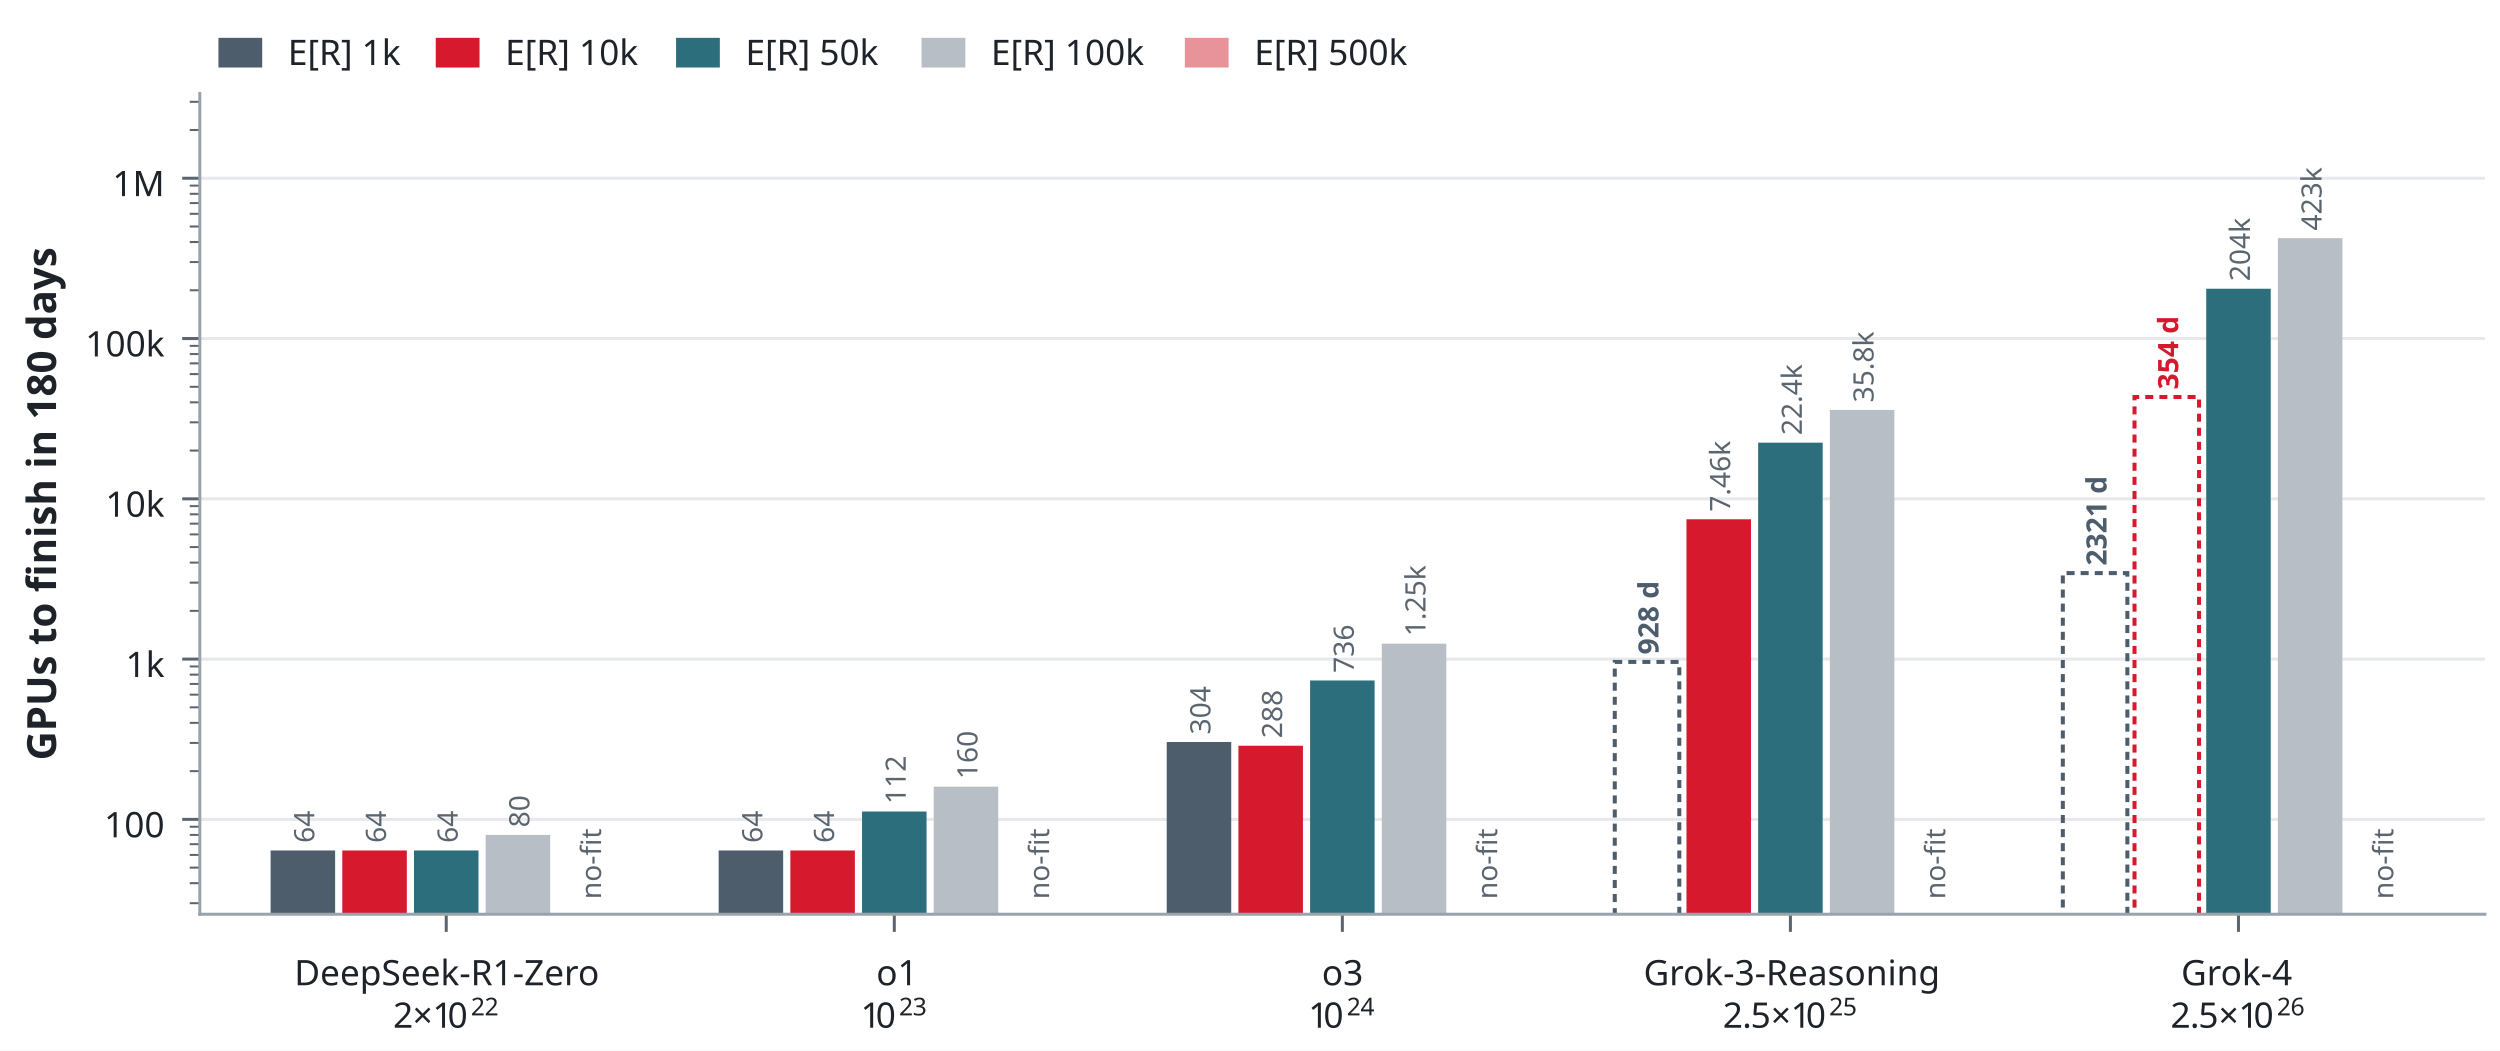
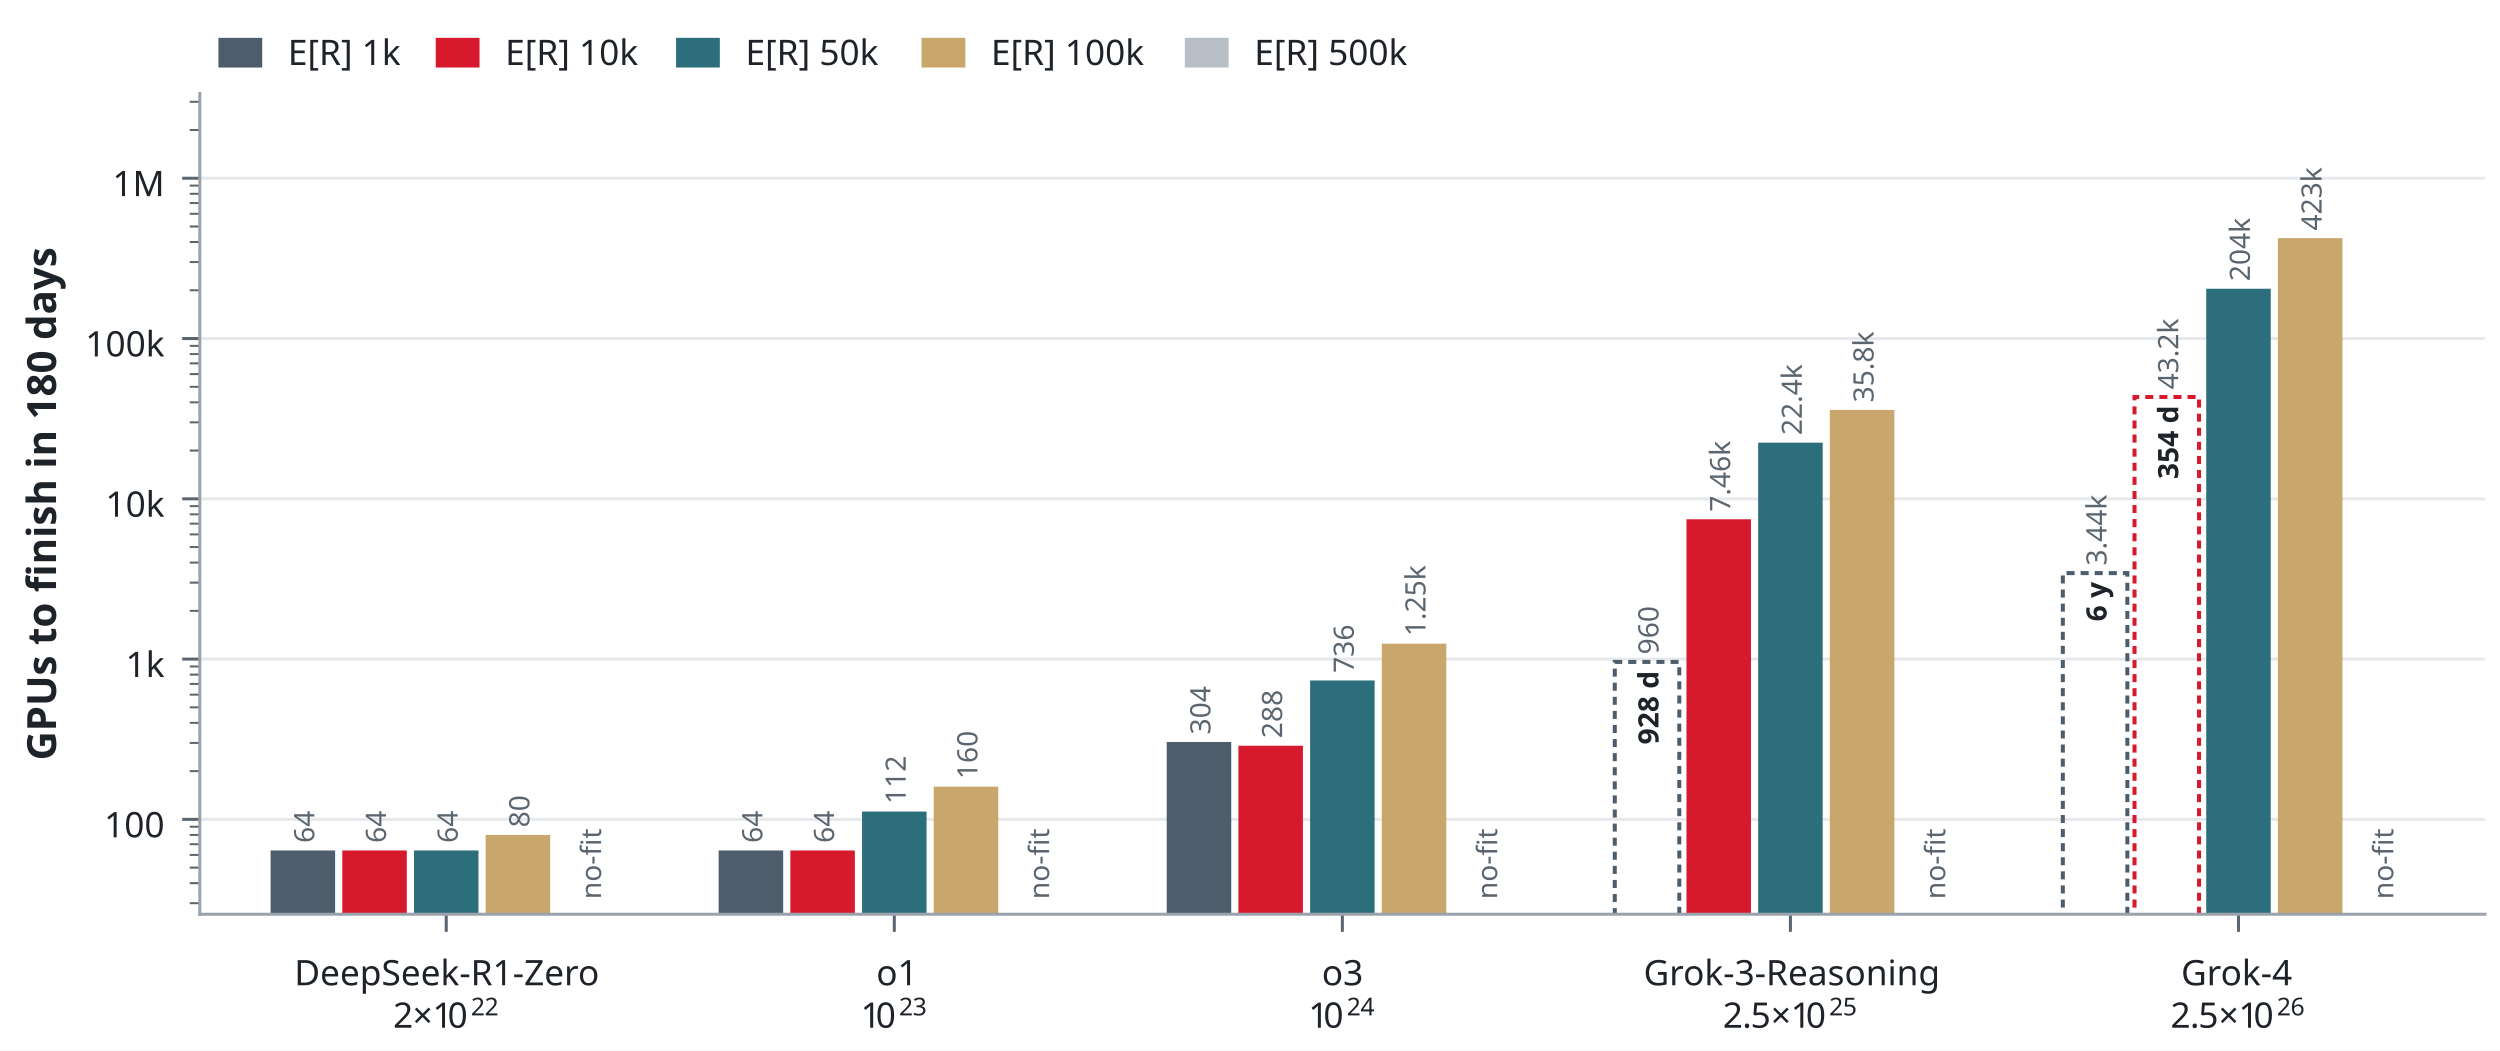
<svg xmlns="http://www.w3.org/2000/svg" xmlns:xlink="http://www.w3.org/1999/xlink" width="496.8pt" height="208.8pt" viewBox="0 0 496.8 208.8" version="1.1">
  <defs>
    <style type="text/css">*{stroke-linejoin: round; stroke-linecap: butt}</style>
  </defs>
  <g id="figure_1">
    <g id="patch_1">
      <path d="M 0 208.8  L 496.8 208.8  L 496.8 0  L 0 0  z " style="fill: #ffffff" />
    </g>
    <g id="axes_1">
      <g id="patch_2">
        <path d="M 39.706 181.678  L 493.8 181.678  L 493.8 18.561  L 39.706 18.561  z " style="fill: #ffffff" />
      </g>
      <g id="matplotlib.axis_1">
        <g id="xtick_1">
          <g id="line2d_1">
            <defs>
-               <path id="m745e620075" d="M 0 0  L 0 3.5  " style="stroke: #5a6570; stroke-width: 0.6" />
+               <path id="mf38c22b989" d="M 0 0  L 0 3.5  " style="stroke: #5a6570; stroke-width: 0.6" />
            </defs>
            <g>
-               <use xlink:href="#m745e620075" x="88.677" y="181.678" style="fill: #5a6570; stroke: #5a6570; stroke-width: 0.6" />
+               <use xlink:href="#mf38c22b989" x="88.677" y="181.678" style="fill: #5a6570; stroke: #5a6570; stroke-width: 0.6" />
            </g>
          </g>
          <g id="text_1">
            <text style="font-size: 7px; font-family: 'Commissioner'; fill: #1e2329" transform="translate(58.49155 195.7968)">DeepSeek-R1-Zero</text>
            <g style="fill: #1e2329" transform="translate(78.10686 204.3578)">
              <text>
                <tspan x="0" y="-0.127" style="font-size: 7px; font-family: 'Commissioner'; fill: #1e2329">2</tspan>
                <tspan x="3.881" y="-0.127" style="font-size: 7px; font-family: 'Commissioner'; fill: #1e2329">×</tspan>
                <tspan x="7.843" y="-0.127" style="font-size: 7px; font-family: 'Commissioner'; fill: #1e2329">1</tspan>
                <tspan x="10.836" y="-0.127" style="font-size: 7px; font-family: 'Commissioner'; fill: #1e2329">0</tspan>
                <tspan x="15.465" y="-2.577" style="font-size: 4.9px; font-family: 'Commissioner'; fill: #1e2329">2</tspan>
                <tspan x="18.182" y="-2.577" style="font-size: 4.9px; font-family: 'Commissioner'; fill: #1e2329">2</tspan>
              </text>
            </g>
          </g>
        </g>
        <g id="xtick_2">
          <g id="line2d_2">
            <g>
-               <use xlink:href="#m745e620075" x="177.715" y="181.678" style="fill: #5a6570; stroke: #5a6570; stroke-width: 0.6" />
+               <use xlink:href="#mf38c22b989" x="177.715" y="181.678" style="fill: #5a6570; stroke: #5a6570; stroke-width: 0.6" />
            </g>
          </g>
          <g id="text_2">
            <text style="font-size: 7px; font-family: 'Commissioner'; fill: #1e2329" transform="translate(174.1274 195.7968)">o1</text>
            <g style="fill: #1e2329" transform="translate(171.0299 204.3578)">
              <text>
                <tspan x="0" y="-0.127" style="font-size: 7px; font-family: 'Commissioner'; fill: #1e2329">1</tspan>
                <tspan x="2.992" y="-0.127" style="font-size: 7px; font-family: 'Commissioner'; fill: #1e2329">0</tspan>
                <tspan x="7.621" y="-2.577" style="font-size: 4.9px; font-family: 'Commissioner'; fill: #1e2329">2</tspan>
                <tspan x="10.338" y="-2.577" style="font-size: 4.9px; font-family: 'Commissioner'; fill: #1e2329">3</tspan>
              </text>
            </g>
          </g>
        </g>
        <g id="xtick_3">
          <g id="line2d_3">
            <g>
-               <use xlink:href="#m745e620075" x="266.753" y="181.678" style="fill: #5a6570; stroke: #5a6570; stroke-width: 0.6" />
+               <use xlink:href="#mf38c22b989" x="266.753" y="181.678" style="fill: #5a6570; stroke: #5a6570; stroke-width: 0.6" />
            </g>
          </g>
          <g id="text_3">
            <text style="font-size: 7px; font-family: 'Commissioner'; fill: #1e2329" transform="translate(262.665 195.7968)">o3</text>
            <g style="fill: #1e2329" transform="translate(259.9979 204.3578)">
              <text>
                <tspan x="0" y="-0.127" style="font-size: 7px; font-family: 'Commissioner'; fill: #1e2329">1</tspan>
                <tspan x="2.992" y="-0.127" style="font-size: 7px; font-family: 'Commissioner'; fill: #1e2329">0</tspan>
                <tspan x="7.621" y="-2.577" style="font-size: 4.9px; font-family: 'Commissioner'; fill: #1e2329">2</tspan>
                <tspan x="10.338" y="-2.577" style="font-size: 4.9px; font-family: 'Commissioner'; fill: #1e2329">4</tspan>
              </text>
            </g>
          </g>
        </g>
        <g id="xtick_4">
          <g id="line2d_4">
            <g>
-               <use xlink:href="#m745e620075" x="355.791" y="181.678" style="fill: #5a6570; stroke: #5a6570; stroke-width: 0.6" />
+               <use xlink:href="#mf38c22b989" x="355.791" y="181.678" style="fill: #5a6570; stroke: #5a6570; stroke-width: 0.6" />
            </g>
          </g>
          <g id="text_4">
            <text style="font-size: 7px; font-family: 'Commissioner'; fill: #1e2329" transform="translate(326.6167 195.7968)">Grok-3-Reasoning</text>
            <g style="fill: #1e2329" transform="translate(342.3509 204.3578)">
              <text>
                <tspan x="0" y="-0.127" style="font-size: 7px; font-family: 'Commissioner'; fill: #1e2329">2</tspan>
                <tspan x="3.881" y="-0.127" style="font-size: 7px; font-family: 'Commissioner'; fill: #1e2329">.</tspan>
                <tspan x="5.533" y="-0.127" style="font-size: 7px; font-family: 'Commissioner'; fill: #1e2329">5</tspan>
                <tspan x="9.555" y="-0.127" style="font-size: 7px; font-family: 'Commissioner'; fill: #1e2329">×</tspan>
                <tspan x="13.517" y="-0.127" style="font-size: 7px; font-family: 'Commissioner'; fill: #1e2329">1</tspan>
                <tspan x="16.509" y="-0.127" style="font-size: 7px; font-family: 'Commissioner'; fill: #1e2329">0</tspan>
                <tspan x="21.138" y="-2.577" style="font-size: 4.9px; font-family: 'Commissioner'; fill: #1e2329">2</tspan>
                <tspan x="23.855" y="-2.577" style="font-size: 4.9px; font-family: 'Commissioner'; fill: #1e2329">5</tspan>
              </text>
            </g>
          </g>
        </g>
        <g id="xtick_5">
          <g id="line2d_5">
            <g>
-               <use xlink:href="#m745e620075" x="444.829" y="181.678" style="fill: #5a6570; stroke: #5a6570; stroke-width: 0.6" />
+               <use xlink:href="#mf38c22b989" x="444.829" y="181.678" style="fill: #5a6570; stroke: #5a6570; stroke-width: 0.6" />
            </g>
          </g>
          <g id="text_5">
            <text style="font-size: 7px; font-family: 'Commissioner'; fill: #1e2329" transform="translate(433.4293 195.7968)">Grok-4</text>
            <g style="fill: #1e2329" transform="translate(431.3189 204.3578)">
              <text>
                <tspan x="0" y="-0.127" style="font-size: 7px; font-family: 'Commissioner'; fill: #1e2329">2</tspan>
                <tspan x="3.881" y="-0.127" style="font-size: 7px; font-family: 'Commissioner'; fill: #1e2329">.</tspan>
                <tspan x="5.533" y="-0.127" style="font-size: 7px; font-family: 'Commissioner'; fill: #1e2329">5</tspan>
                <tspan x="9.555" y="-0.127" style="font-size: 7px; font-family: 'Commissioner'; fill: #1e2329">×</tspan>
                <tspan x="13.517" y="-0.127" style="font-size: 7px; font-family: 'Commissioner'; fill: #1e2329">1</tspan>
                <tspan x="16.509" y="-0.127" style="font-size: 7px; font-family: 'Commissioner'; fill: #1e2329">0</tspan>
                <tspan x="21.138" y="-2.577" style="font-size: 4.9px; font-family: 'Commissioner'; fill: #1e2329">2</tspan>
                <tspan x="23.855" y="-2.577" style="font-size: 4.9px; font-family: 'Commissioner'; fill: #1e2329">6</tspan>
              </text>
            </g>
          </g>
        </g>
      </g>
      <g id="matplotlib.axis_2">
        <g id="ytick_1">
          <g id="line2d_6">
-             <path d="M 39.706 162.829  L 493.8 162.829  " clip-path="url(#p9614285722)" style="fill: none; stroke: #e6e8eb; stroke-width: 0.6; stroke-linecap: square" />
+             <path d="M 39.706 162.829  L 493.8 162.829  " clip-path="url(#pfdc1a19304)" style="fill: none; stroke: #e6e8eb; stroke-width: 0.6; stroke-linecap: square" />
          </g>
          <g id="line2d_7">
            <defs>
-               <path id="me1cc667a1b" d="M 0 0  L -3.5 0  " style="stroke: #5a6570; stroke-width: 0.6" />
+               <path id="m80e888c9d9" d="M 0 0  L -3.5 0  " style="stroke: #5a6570; stroke-width: 0.6" />
            </defs>
            <g>
-               <use xlink:href="#me1cc667a1b" x="39.706" y="162.829" style="fill: #5a6570; stroke: #5a6570; stroke-width: 0.6" />
+               <use xlink:href="#m80e888c9d9" x="39.706" y="162.829" style="fill: #5a6570; stroke: #5a6570; stroke-width: 0.6" />
            </g>
          </g>
          <g id="text_6">
            <text style="font-size: 7px; font-family: 'Commissioner'; text-anchor: end; fill: #1e2329" x="32.706" y="166.389" transform="rotate(-0 32.70596 166.3886)">100</text>
          </g>
        </g>
        <g id="ytick_2">
          <g id="line2d_8">
-             <path d="M 39.706 130.977  L 493.8 130.977  " clip-path="url(#p9614285722)" style="fill: none; stroke: #e6e8eb; stroke-width: 0.6; stroke-linecap: square" />
+             <path d="M 39.706 130.977  L 493.8 130.977  " clip-path="url(#pfdc1a19304)" style="fill: none; stroke: #e6e8eb; stroke-width: 0.6; stroke-linecap: square" />
          </g>
          <g id="line2d_9">
            <g>
-               <use xlink:href="#me1cc667a1b" x="39.706" y="130.977" style="fill: #5a6570; stroke: #5a6570; stroke-width: 0.6" />
+               <use xlink:href="#m80e888c9d9" x="39.706" y="130.977" style="fill: #5a6570; stroke: #5a6570; stroke-width: 0.6" />
            </g>
          </g>
          <g id="text_7">
            <text style="font-size: 7px; font-family: 'Commissioner'; text-anchor: end; fill: #1e2329" x="32.706" y="134.537" transform="rotate(-0 32.70596 134.5368)">1k</text>
          </g>
        </g>
        <g id="ytick_3">
          <g id="line2d_10">
-             <path d="M 39.706 99.125  L 493.8 99.125  " clip-path="url(#p9614285722)" style="fill: none; stroke: #e6e8eb; stroke-width: 0.6; stroke-linecap: square" />
+             <path d="M 39.706 99.125  L 493.8 99.125  " clip-path="url(#pfdc1a19304)" style="fill: none; stroke: #e6e8eb; stroke-width: 0.6; stroke-linecap: square" />
          </g>
          <g id="line2d_11">
            <g>
-               <use xlink:href="#me1cc667a1b" x="39.706" y="99.125" style="fill: #5a6570; stroke: #5a6570; stroke-width: 0.6" />
+               <use xlink:href="#m80e888c9d9" x="39.706" y="99.125" style="fill: #5a6570; stroke: #5a6570; stroke-width: 0.6" />
            </g>
          </g>
          <g id="text_8">
            <text style="font-size: 7px; font-family: 'Commissioner'; text-anchor: end; fill: #1e2329" x="32.706" y="102.685" transform="rotate(-0 32.70596 102.6849)">10k</text>
          </g>
        </g>
        <g id="ytick_4">
          <g id="line2d_12">
-             <path d="M 39.706 67.274  L 493.8 67.274  " clip-path="url(#p9614285722)" style="fill: none; stroke: #e6e8eb; stroke-width: 0.6; stroke-linecap: square" />
+             <path d="M 39.706 67.274  L 493.8 67.274  " clip-path="url(#pfdc1a19304)" style="fill: none; stroke: #e6e8eb; stroke-width: 0.6; stroke-linecap: square" />
          </g>
          <g id="line2d_13">
            <g>
-               <use xlink:href="#me1cc667a1b" x="39.706" y="67.274" style="fill: #5a6570; stroke: #5a6570; stroke-width: 0.6" />
+               <use xlink:href="#m80e888c9d9" x="39.706" y="67.274" style="fill: #5a6570; stroke: #5a6570; stroke-width: 0.6" />
            </g>
          </g>
          <g id="text_9">
            <text style="font-size: 7px; font-family: 'Commissioner'; text-anchor: end; fill: #1e2329" x="32.706" y="70.833" transform="rotate(-0 32.70596 70.83305)">100k</text>
          </g>
        </g>
        <g id="ytick_5">
          <g id="line2d_14">
-             <path d="M 39.706 35.422  L 493.8 35.422  " clip-path="url(#p9614285722)" style="fill: none; stroke: #e6e8eb; stroke-width: 0.6; stroke-linecap: square" />
+             <path d="M 39.706 35.422  L 493.8 35.422  " clip-path="url(#pfdc1a19304)" style="fill: none; stroke: #e6e8eb; stroke-width: 0.6; stroke-linecap: square" />
          </g>
          <g id="line2d_15">
            <g>
-               <use xlink:href="#me1cc667a1b" x="39.706" y="35.422" style="fill: #5a6570; stroke: #5a6570; stroke-width: 0.6" />
+               <use xlink:href="#m80e888c9d9" x="39.706" y="35.422" style="fill: #5a6570; stroke: #5a6570; stroke-width: 0.6" />
            </g>
          </g>
          <g id="text_10">
            <text style="font-size: 7px; font-family: 'Commissioner'; text-anchor: end; fill: #1e2329" x="32.706" y="38.981" transform="rotate(-0 32.70596 38.9812)">1M</text>
          </g>
        </g>
        <g id="ytick_6">
          <g id="line2d_16">
            <defs>
-               <path id="m3283d78444" d="M 0 0  L -2 0  " style="stroke: #5a6570; stroke-width: 0.4" />
+               <path id="m496883491e" d="M 0 0  L -2 0  " style="stroke: #5a6570; stroke-width: 0.4" />
            </defs>
            <g>
-               <use xlink:href="#m3283d78444" x="39.706" y="179.484" style="fill: #5a6570; stroke: #5a6570; stroke-width: 0.4" />
+               <use xlink:href="#m496883491e" x="39.706" y="179.484" style="fill: #5a6570; stroke: #5a6570; stroke-width: 0.4" />
            </g>
          </g>
        </g>
        <g id="ytick_7">
          <g id="line2d_17">
            <g>
-               <use xlink:href="#m3283d78444" x="39.706" y="175.504" style="fill: #5a6570; stroke: #5a6570; stroke-width: 0.4" />
+               <use xlink:href="#m496883491e" x="39.706" y="175.504" style="fill: #5a6570; stroke: #5a6570; stroke-width: 0.4" />
            </g>
          </g>
        </g>
        <g id="ytick_8">
          <g id="line2d_18">
            <g>
-               <use xlink:href="#m3283d78444" x="39.706" y="172.417" style="fill: #5a6570; stroke: #5a6570; stroke-width: 0.4" />
+               <use xlink:href="#m496883491e" x="39.706" y="172.417" style="fill: #5a6570; stroke: #5a6570; stroke-width: 0.4" />
            </g>
          </g>
        </g>
        <g id="ytick_9">
          <g id="line2d_19">
            <g>
-               <use xlink:href="#m3283d78444" x="39.706" y="169.895" style="fill: #5a6570; stroke: #5a6570; stroke-width: 0.4" />
+               <use xlink:href="#m496883491e" x="39.706" y="169.895" style="fill: #5a6570; stroke: #5a6570; stroke-width: 0.4" />
            </g>
          </g>
        </g>
        <g id="ytick_10">
          <g id="line2d_20">
            <g>
-               <use xlink:href="#m3283d78444" x="39.706" y="167.763" style="fill: #5a6570; stroke: #5a6570; stroke-width: 0.4" />
+               <use xlink:href="#m496883491e" x="39.706" y="167.763" style="fill: #5a6570; stroke: #5a6570; stroke-width: 0.4" />
            </g>
          </g>
        </g>
        <g id="ytick_11">
          <g id="line2d_21">
            <g>
-               <use xlink:href="#m3283d78444" x="39.706" y="165.916" style="fill: #5a6570; stroke: #5a6570; stroke-width: 0.4" />
+               <use xlink:href="#m496883491e" x="39.706" y="165.916" style="fill: #5a6570; stroke: #5a6570; stroke-width: 0.4" />
            </g>
          </g>
        </g>
        <g id="ytick_12">
          <g id="line2d_22">
            <g>
-               <use xlink:href="#m3283d78444" x="39.706" y="164.287" style="fill: #5a6570; stroke: #5a6570; stroke-width: 0.4" />
+               <use xlink:href="#m496883491e" x="39.706" y="164.287" style="fill: #5a6570; stroke: #5a6570; stroke-width: 0.4" />
            </g>
          </g>
        </g>
        <g id="ytick_13">
          <g id="line2d_23">
            <g>
-               <use xlink:href="#m3283d78444" x="39.706" y="153.241" style="fill: #5a6570; stroke: #5a6570; stroke-width: 0.4" />
+               <use xlink:href="#m496883491e" x="39.706" y="153.241" style="fill: #5a6570; stroke: #5a6570; stroke-width: 0.4" />
            </g>
          </g>
        </g>
        <g id="ytick_14">
          <g id="line2d_24">
            <g>
-               <use xlink:href="#m3283d78444" x="39.706" y="147.632" style="fill: #5a6570; stroke: #5a6570; stroke-width: 0.4" />
+               <use xlink:href="#m496883491e" x="39.706" y="147.632" style="fill: #5a6570; stroke: #5a6570; stroke-width: 0.4" />
            </g>
          </g>
        </g>
        <g id="ytick_15">
          <g id="line2d_25">
            <g>
-               <use xlink:href="#m3283d78444" x="39.706" y="143.652" style="fill: #5a6570; stroke: #5a6570; stroke-width: 0.4" />
+               <use xlink:href="#m496883491e" x="39.706" y="143.652" style="fill: #5a6570; stroke: #5a6570; stroke-width: 0.4" />
            </g>
          </g>
        </g>
        <g id="ytick_16">
          <g id="line2d_26">
            <g>
-               <use xlink:href="#m3283d78444" x="39.706" y="140.566" style="fill: #5a6570; stroke: #5a6570; stroke-width: 0.4" />
+               <use xlink:href="#m496883491e" x="39.706" y="140.566" style="fill: #5a6570; stroke: #5a6570; stroke-width: 0.4" />
            </g>
          </g>
        </g>
        <g id="ytick_17">
          <g id="line2d_27">
            <g>
-               <use xlink:href="#m3283d78444" x="39.706" y="138.044" style="fill: #5a6570; stroke: #5a6570; stroke-width: 0.4" />
+               <use xlink:href="#m496883491e" x="39.706" y="138.044" style="fill: #5a6570; stroke: #5a6570; stroke-width: 0.4" />
            </g>
          </g>
        </g>
        <g id="ytick_18">
          <g id="line2d_28">
            <g>
-               <use xlink:href="#m3283d78444" x="39.706" y="135.911" style="fill: #5a6570; stroke: #5a6570; stroke-width: 0.4" />
+               <use xlink:href="#m496883491e" x="39.706" y="135.911" style="fill: #5a6570; stroke: #5a6570; stroke-width: 0.4" />
            </g>
          </g>
        </g>
        <g id="ytick_19">
          <g id="line2d_29">
            <g>
-               <use xlink:href="#m3283d78444" x="39.706" y="134.064" style="fill: #5a6570; stroke: #5a6570; stroke-width: 0.4" />
+               <use xlink:href="#m496883491e" x="39.706" y="134.064" style="fill: #5a6570; stroke: #5a6570; stroke-width: 0.4" />
            </g>
          </g>
        </g>
        <g id="ytick_20">
          <g id="line2d_30">
            <g>
-               <use xlink:href="#m3283d78444" x="39.706" y="132.435" style="fill: #5a6570; stroke: #5a6570; stroke-width: 0.4" />
+               <use xlink:href="#m496883491e" x="39.706" y="132.435" style="fill: #5a6570; stroke: #5a6570; stroke-width: 0.4" />
            </g>
          </g>
        </g>
        <g id="ytick_21">
          <g id="line2d_31">
            <g>
-               <use xlink:href="#m3283d78444" x="39.706" y="121.389" style="fill: #5a6570; stroke: #5a6570; stroke-width: 0.4" />
+               <use xlink:href="#m496883491e" x="39.706" y="121.389" style="fill: #5a6570; stroke: #5a6570; stroke-width: 0.4" />
            </g>
          </g>
        </g>
        <g id="ytick_22">
          <g id="line2d_32">
            <g>
-               <use xlink:href="#m3283d78444" x="39.706" y="115.78" style="fill: #5a6570; stroke: #5a6570; stroke-width: 0.4" />
+               <use xlink:href="#m496883491e" x="39.706" y="115.78" style="fill: #5a6570; stroke: #5a6570; stroke-width: 0.4" />
            </g>
          </g>
        </g>
        <g id="ytick_23">
          <g id="line2d_33">
            <g>
-               <use xlink:href="#m3283d78444" x="39.706" y="111.801" style="fill: #5a6570; stroke: #5a6570; stroke-width: 0.4" />
+               <use xlink:href="#m496883491e" x="39.706" y="111.801" style="fill: #5a6570; stroke: #5a6570; stroke-width: 0.4" />
            </g>
          </g>
        </g>
        <g id="ytick_24">
          <g id="line2d_34">
            <g>
-               <use xlink:href="#m3283d78444" x="39.706" y="108.714" style="fill: #5a6570; stroke: #5a6570; stroke-width: 0.4" />
+               <use xlink:href="#m496883491e" x="39.706" y="108.714" style="fill: #5a6570; stroke: #5a6570; stroke-width: 0.4" />
            </g>
          </g>
        </g>
        <g id="ytick_25">
          <g id="line2d_35">
            <g>
-               <use xlink:href="#m3283d78444" x="39.706" y="106.192" style="fill: #5a6570; stroke: #5a6570; stroke-width: 0.4" />
+               <use xlink:href="#m496883491e" x="39.706" y="106.192" style="fill: #5a6570; stroke: #5a6570; stroke-width: 0.4" />
            </g>
          </g>
        </g>
        <g id="ytick_26">
          <g id="line2d_36">
            <g>
-               <use xlink:href="#m3283d78444" x="39.706" y="104.059" style="fill: #5a6570; stroke: #5a6570; stroke-width: 0.4" />
+               <use xlink:href="#m496883491e" x="39.706" y="104.059" style="fill: #5a6570; stroke: #5a6570; stroke-width: 0.4" />
            </g>
          </g>
        </g>
        <g id="ytick_27">
          <g id="line2d_37">
            <g>
-               <use xlink:href="#m3283d78444" x="39.706" y="102.212" style="fill: #5a6570; stroke: #5a6570; stroke-width: 0.4" />
+               <use xlink:href="#m496883491e" x="39.706" y="102.212" style="fill: #5a6570; stroke: #5a6570; stroke-width: 0.4" />
            </g>
          </g>
        </g>
        <g id="ytick_28">
          <g id="line2d_38">
            <g>
-               <use xlink:href="#m3283d78444" x="39.706" y="100.583" style="fill: #5a6570; stroke: #5a6570; stroke-width: 0.4" />
+               <use xlink:href="#m496883491e" x="39.706" y="100.583" style="fill: #5a6570; stroke: #5a6570; stroke-width: 0.4" />
            </g>
          </g>
        </g>
        <g id="ytick_29">
          <g id="line2d_39">
            <g>
-               <use xlink:href="#m3283d78444" x="39.706" y="89.537" style="fill: #5a6570; stroke: #5a6570; stroke-width: 0.4" />
+               <use xlink:href="#m496883491e" x="39.706" y="89.537" style="fill: #5a6570; stroke: #5a6570; stroke-width: 0.4" />
            </g>
          </g>
        </g>
        <g id="ytick_30">
          <g id="line2d_40">
            <g>
-               <use xlink:href="#m3283d78444" x="39.706" y="83.928" style="fill: #5a6570; stroke: #5a6570; stroke-width: 0.4" />
+               <use xlink:href="#m496883491e" x="39.706" y="83.928" style="fill: #5a6570; stroke: #5a6570; stroke-width: 0.4" />
            </g>
          </g>
        </g>
        <g id="ytick_31">
          <g id="line2d_41">
            <g>
-               <use xlink:href="#m3283d78444" x="39.706" y="79.949" style="fill: #5a6570; stroke: #5a6570; stroke-width: 0.4" />
+               <use xlink:href="#m496883491e" x="39.706" y="79.949" style="fill: #5a6570; stroke: #5a6570; stroke-width: 0.4" />
            </g>
          </g>
        </g>
        <g id="ytick_32">
          <g id="line2d_42">
            <g>
-               <use xlink:href="#m3283d78444" x="39.706" y="76.862" style="fill: #5a6570; stroke: #5a6570; stroke-width: 0.4" />
+               <use xlink:href="#m496883491e" x="39.706" y="76.862" style="fill: #5a6570; stroke: #5a6570; stroke-width: 0.4" />
            </g>
          </g>
        </g>
        <g id="ytick_33">
          <g id="line2d_43">
            <g>
-               <use xlink:href="#m3283d78444" x="39.706" y="74.34" style="fill: #5a6570; stroke: #5a6570; stroke-width: 0.4" />
+               <use xlink:href="#m496883491e" x="39.706" y="74.34" style="fill: #5a6570; stroke: #5a6570; stroke-width: 0.4" />
            </g>
          </g>
        </g>
        <g id="ytick_34">
          <g id="line2d_44">
            <g>
-               <use xlink:href="#m3283d78444" x="39.706" y="72.207" style="fill: #5a6570; stroke: #5a6570; stroke-width: 0.4" />
+               <use xlink:href="#m496883491e" x="39.706" y="72.207" style="fill: #5a6570; stroke: #5a6570; stroke-width: 0.4" />
            </g>
          </g>
        </g>
        <g id="ytick_35">
          <g id="line2d_45">
            <g>
-               <use xlink:href="#m3283d78444" x="39.706" y="70.36" style="fill: #5a6570; stroke: #5a6570; stroke-width: 0.4" />
+               <use xlink:href="#m496883491e" x="39.706" y="70.36" style="fill: #5a6570; stroke: #5a6570; stroke-width: 0.4" />
            </g>
          </g>
        </g>
        <g id="ytick_36">
          <g id="line2d_46">
            <g>
-               <use xlink:href="#m3283d78444" x="39.706" y="68.731" style="fill: #5a6570; stroke: #5a6570; stroke-width: 0.4" />
+               <use xlink:href="#m496883491e" x="39.706" y="68.731" style="fill: #5a6570; stroke: #5a6570; stroke-width: 0.4" />
            </g>
          </g>
        </g>
        <g id="ytick_37">
          <g id="line2d_47">
            <g>
-               <use xlink:href="#m3283d78444" x="39.706" y="57.685" style="fill: #5a6570; stroke: #5a6570; stroke-width: 0.4" />
+               <use xlink:href="#m496883491e" x="39.706" y="57.685" style="fill: #5a6570; stroke: #5a6570; stroke-width: 0.4" />
            </g>
          </g>
        </g>
        <g id="ytick_38">
          <g id="line2d_48">
            <g>
-               <use xlink:href="#m3283d78444" x="39.706" y="52.076" style="fill: #5a6570; stroke: #5a6570; stroke-width: 0.4" />
+               <use xlink:href="#m496883491e" x="39.706" y="52.076" style="fill: #5a6570; stroke: #5a6570; stroke-width: 0.4" />
            </g>
          </g>
        </g>
        <g id="ytick_39">
          <g id="line2d_49">
            <g>
-               <use xlink:href="#m3283d78444" x="39.706" y="48.097" style="fill: #5a6570; stroke: #5a6570; stroke-width: 0.4" />
+               <use xlink:href="#m496883491e" x="39.706" y="48.097" style="fill: #5a6570; stroke: #5a6570; stroke-width: 0.4" />
            </g>
          </g>
        </g>
        <g id="ytick_40">
          <g id="line2d_50">
            <g>
-               <use xlink:href="#m3283d78444" x="39.706" y="45.01" style="fill: #5a6570; stroke: #5a6570; stroke-width: 0.4" />
+               <use xlink:href="#m496883491e" x="39.706" y="45.01" style="fill: #5a6570; stroke: #5a6570; stroke-width: 0.4" />
            </g>
          </g>
        </g>
        <g id="ytick_41">
          <g id="line2d_51">
            <g>
-               <use xlink:href="#m3283d78444" x="39.706" y="42.488" style="fill: #5a6570; stroke: #5a6570; stroke-width: 0.4" />
+               <use xlink:href="#m496883491e" x="39.706" y="42.488" style="fill: #5a6570; stroke: #5a6570; stroke-width: 0.4" />
            </g>
          </g>
        </g>
        <g id="ytick_42">
          <g id="line2d_52">
            <g>
-               <use xlink:href="#m3283d78444" x="39.706" y="40.356" style="fill: #5a6570; stroke: #5a6570; stroke-width: 0.4" />
+               <use xlink:href="#m496883491e" x="39.706" y="40.356" style="fill: #5a6570; stroke: #5a6570; stroke-width: 0.4" />
            </g>
          </g>
        </g>
        <g id="ytick_43">
          <g id="line2d_53">
            <g>
-               <use xlink:href="#m3283d78444" x="39.706" y="38.508" style="fill: #5a6570; stroke: #5a6570; stroke-width: 0.4" />
+               <use xlink:href="#m496883491e" x="39.706" y="38.508" style="fill: #5a6570; stroke: #5a6570; stroke-width: 0.4" />
            </g>
          </g>
        </g>
        <g id="ytick_44">
          <g id="line2d_54">
            <g>
-               <use xlink:href="#m3283d78444" x="39.706" y="36.879" style="fill: #5a6570; stroke: #5a6570; stroke-width: 0.4" />
+               <use xlink:href="#m496883491e" x="39.706" y="36.879" style="fill: #5a6570; stroke: #5a6570; stroke-width: 0.4" />
            </g>
          </g>
        </g>
        <g id="ytick_45">
          <g id="line2d_55">
            <g>
-               <use xlink:href="#m3283d78444" x="39.706" y="25.833" style="fill: #5a6570; stroke: #5a6570; stroke-width: 0.4" />
+               <use xlink:href="#m496883491e" x="39.706" y="25.833" style="fill: #5a6570; stroke: #5a6570; stroke-width: 0.4" />
            </g>
          </g>
        </g>
        <g id="ytick_46">
          <g id="line2d_56">
            <g>
-               <use xlink:href="#m3283d78444" x="39.706" y="20.225" style="fill: #5a6570; stroke: #5a6570; stroke-width: 0.4" />
+               <use xlink:href="#m496883491e" x="39.706" y="20.225" style="fill: #5a6570; stroke: #5a6570; stroke-width: 0.4" />
            </g>
          </g>
        </g>
        <g id="text_11">
          <text style="font-weight: 600; font-size: 8px; font-family: 'Commissioner'; text-anchor: middle; fill: #1e2329" x="11.136" y="100.12" transform="rotate(-90 11.13624 100.1195)">GPUs to finish in 180 days</text>
        </g>
      </g>
      <g id="patch_3">
-         <path d="M 53.774 32078.385  L 66.595 32078.385  L 66.595 169.003  L 53.774 169.003  z " clip-path="url(#p9614285722)" style="fill: #4d5d6c" />
+         <path d="M 53.774 32078.385  L 66.595 32078.385  L 66.595 169.003  L 53.774 169.003  z " clip-path="url(#pfdc1a19304)" style="fill: #4d5d6c" />
      </g>
      <g id="patch_4">
-         <path d="M 142.812 32078.385  L 155.633 32078.385  L 155.633 169.003  L 142.812 169.003  z " clip-path="url(#p9614285722)" style="fill: #4d5d6c" />
+         <path d="M 142.812 32078.385  L 155.633 32078.385  L 155.633 169.003  L 142.812 169.003  z " clip-path="url(#pfdc1a19304)" style="fill: #4d5d6c" />
      </g>
      <g id="patch_5">
-         <path d="M 231.85 32078.385  L 244.671 32078.385  L 244.671 147.449  L 231.85 147.449  z " clip-path="url(#p9614285722)" style="fill: #4d5d6c" />
+         <path d="M 231.85 32078.385  L 244.671 32078.385  L 244.671 147.449  L 231.85 147.449  z " clip-path="url(#pfdc1a19304)" style="fill: #4d5d6c" />
      </g>
      <g id="patch_6">
-         <path d="M 333.709 209.8  L 333.709 131.542  L 320.888 131.542  L 320.888 209.8  " clip-path="url(#p9614285722)" style="fill: none; stroke-dasharray: 1.6,1.2; stroke-dashoffset: 0; stroke: #4d5d6c; stroke-width: 0.8; stroke-linejoin: miter" />
+         <path d="M 333.709 209.8  L 333.709 131.542  L 320.888 131.542  L 320.888 209.8  " clip-path="url(#pfdc1a19304)" style="fill: none; stroke-dasharray: 1.6,1.2; stroke-dashoffset: 0; stroke: #4d5d6c; stroke-width: 0.8; stroke-linejoin: miter" />
      </g>
      <g id="patch_7">
-         <path d="M 422.747 209.8  L 422.747 113.887  L 409.926 113.887  L 409.926 209.8  " clip-path="url(#p9614285722)" style="fill: none; stroke-dasharray: 1.6,1.2; stroke-dashoffset: 0; stroke: #4d5d6c; stroke-width: 0.8; stroke-linejoin: miter" />
+         <path d="M 422.747 209.8  L 422.747 113.887  L 409.926 113.887  L 409.926 209.8  " clip-path="url(#pfdc1a19304)" style="fill: none; stroke-dasharray: 1.6,1.2; stroke-dashoffset: 0; stroke: #4d5d6c; stroke-width: 0.8; stroke-linejoin: miter" />
      </g>
      <g id="patch_8">
-         <path d="M 68.02 32078.385  L 80.842 32078.385  L 80.842 169.003  L 68.02 169.003  z " clip-path="url(#p9614285722)" style="fill: #d7192d" />
+         <path d="M 68.02 32078.385  L 80.842 32078.385  L 80.842 169.003  L 68.02 169.003  z " clip-path="url(#pfdc1a19304)" style="fill: #d7192d" />
      </g>
      <g id="patch_9">
-         <path d="M 157.058 32078.385  L 169.88 32078.385  L 169.88 169.003  L 157.058 169.003  z " clip-path="url(#p9614285722)" style="fill: #d7192d" />
+         <path d="M 157.058 32078.385  L 169.88 32078.385  L 169.88 169.003  L 157.058 169.003  z " clip-path="url(#pfdc1a19304)" style="fill: #d7192d" />
      </g>
      <g id="patch_10">
-         <path d="M 246.096 32078.385  L 258.918 32078.385  L 258.918 148.197  L 246.096 148.197  z " clip-path="url(#p9614285722)" style="fill: #d7192d" />
+         <path d="M 246.096 32078.385  L 258.918 32078.385  L 258.918 148.197  L 246.096 148.197  z " clip-path="url(#pfdc1a19304)" style="fill: #d7192d" />
      </g>
      <g id="patch_11">
-         <path d="M 335.134 32078.385  L 347.956 32078.385  L 347.956 103.186  L 335.134 103.186  z " clip-path="url(#p9614285722)" style="fill: #d7192d" />
+         <path d="M 335.134 32078.385  L 347.956 32078.385  L 347.956 103.186  L 335.134 103.186  z " clip-path="url(#pfdc1a19304)" style="fill: #d7192d" />
      </g>
      <g id="patch_12">
-         <path d="M 436.994 209.8  L 436.994 78.889  L 424.172 78.889  L 424.172 209.8  " clip-path="url(#p9614285722)" style="fill: none; stroke-dasharray: 1.6,1.2; stroke-dashoffset: 0; stroke: #d7192d; stroke-width: 0.8; stroke-linejoin: miter" />
+         <path d="M 436.994 209.8  L 436.994 78.889  L 424.172 78.889  L 424.172 209.8  " clip-path="url(#pfdc1a19304)" style="fill: none; stroke-dasharray: 1.6,1.2; stroke-dashoffset: 0; stroke: #d7192d; stroke-width: 0.8; stroke-linejoin: miter" />
      </g>
      <g id="patch_13">
-         <path d="M 82.266 32078.385  L 95.088 32078.385  L 95.088 169.003  L 82.266 169.003  z " clip-path="url(#p9614285722)" style="fill: #2d6e7c" />
+         <path d="M 82.266 32078.385  L 95.088 32078.385  L 95.088 169.003  L 82.266 169.003  z " clip-path="url(#pfdc1a19304)" style="fill: #2d6e7c" />
      </g>
      <g id="patch_14">
-         <path d="M 171.304 32078.385  L 184.126 32078.385  L 184.126 161.261  L 171.304 161.261  z " clip-path="url(#p9614285722)" style="fill: #2d6e7c" />
+         <path d="M 171.304 32078.385  L 184.126 32078.385  L 184.126 161.261  L 171.304 161.261  z " clip-path="url(#pfdc1a19304)" style="fill: #2d6e7c" />
      </g>
      <g id="patch_15">
-         <path d="M 260.342 32078.385  L 273.164 32078.385  L 273.164 135.217  L 260.342 135.217  z " clip-path="url(#p9614285722)" style="fill: #2d6e7c" />
+         <path d="M 260.342 32078.385  L 273.164 32078.385  L 273.164 135.217  L 260.342 135.217  z " clip-path="url(#pfdc1a19304)" style="fill: #2d6e7c" />
      </g>
      <g id="patch_16">
-         <path d="M 349.38 32078.385  L 362.202 32078.385  L 362.202 87.969  L 349.38 87.969  z " clip-path="url(#p9614285722)" style="fill: #2d6e7c" />
+         <path d="M 349.38 32078.385  L 362.202 32078.385  L 362.202 87.969  L 349.38 87.969  z " clip-path="url(#pfdc1a19304)" style="fill: #2d6e7c" />
      </g>
      <g id="patch_17">
-         <path d="M 438.418 32078.385  L 451.24 32078.385  L 451.24 57.38  L 438.418 57.38  z " clip-path="url(#p9614285722)" style="fill: #2d6e7c" />
+         <path d="M 438.418 32078.385  L 451.24 32078.385  L 451.24 57.38  L 438.418 57.38  z " clip-path="url(#pfdc1a19304)" style="fill: #2d6e7c" />
      </g>
      <g id="patch_18">
-         <path d="M 96.512 32078.385  L 109.334 32078.385  L 109.334 165.916  L 96.512 165.916  z " clip-path="url(#p9614285722)" style="fill: #b7bec5" />
+         <path d="M 96.512 32078.385  L 109.334 32078.385  L 109.334 165.916  L 96.512 165.916  z " clip-path="url(#pfdc1a19304)" style="fill: #c9a66b" />
      </g>
      <g id="patch_19">
-         <path d="M 185.55 32078.385  L 198.372 32078.385  L 198.372 156.328  L 185.55 156.328  z " clip-path="url(#p9614285722)" style="fill: #b7bec5" />
+         <path d="M 185.55 32078.385  L 198.372 32078.385  L 198.372 156.328  L 185.55 156.328  z " clip-path="url(#pfdc1a19304)" style="fill: #c9a66b" />
      </g>
      <g id="patch_20">
-         <path d="M 274.588 32078.385  L 287.41 32078.385  L 287.41 127.913  L 274.588 127.913  z " clip-path="url(#p9614285722)" style="fill: #b7bec5" />
+         <path d="M 274.588 32078.385  L 287.41 32078.385  L 287.41 127.913  L 274.588 127.913  z " clip-path="url(#pfdc1a19304)" style="fill: #c9a66b" />
      </g>
      <g id="patch_21">
-         <path d="M 363.626 32078.385  L 376.448 32078.385  L 376.448 81.468  L 363.626 81.468  z " clip-path="url(#p9614285722)" style="fill: #b7bec5" />
+         <path d="M 363.626 32078.385  L 376.448 32078.385  L 376.448 81.468  L 363.626 81.468  z " clip-path="url(#pfdc1a19304)" style="fill: #c9a66b" />
      </g>
      <g id="patch_22">
-         <path d="M 452.664 32078.385  L 465.486 32078.385  L 465.486 47.326  L 452.664 47.326  z " clip-path="url(#p9614285722)" style="fill: #b7bec5" />
+         <path d="M 452.664 32078.385  L 465.486 32078.385  L 465.486 47.326  L 452.664 47.326  z " clip-path="url(#pfdc1a19304)" style="fill: #c9a66b" />
      </g>
      <g id="patch_23">
        <path d="M 39.706 181.678  L 39.706 18.561  " style="fill: none; stroke: #9aa3ab; stroke-width: 0.6; stroke-linejoin: miter; stroke-linecap: square" />
      </g>
      <g id="patch_24">
        <path d="M 39.706 181.678  L 493.8 181.678  " style="fill: none; stroke: #9aa3ab; stroke-width: 0.6; stroke-linejoin: miter; stroke-linecap: square" />
      </g>
      <g id="text_12">
        <text style="font-size: 5.6px; font-family: 'Commissioner'; fill: #5a6570" transform="translate(62.4555 167.5026) rotate(-90)">64</text>
      </g>
      <g id="text_13">
        <text style="font-size: 5.6px; font-family: 'Commissioner'; fill: #5a6570" transform="translate(151.4935 167.5026) rotate(-90)">64</text>
      </g>
      <g id="text_14">
        <text style="font-size: 5.6px; font-family: 'Commissioner'; fill: #5a6570" transform="translate(240.5315 145.9487) rotate(-90)">304</text>
      </g>
      <g id="text_15">
-         <text style="font-weight: 700; font-size: 5.6px; font-family: 'Commissioner'; fill: #4d5d6c" transform="translate(329.5695 130.0419) rotate(-90)">928 d</text>
+         <text style="font-size: 5.6px; font-family: 'Commissioner'; fill: #5a6570" transform="translate(329.5695 130.0419) rotate(-90)">960</text>
      </g>
      <g id="text_16">
-         <text style="font-weight: 700; font-size: 5.6px; font-family: 'Commissioner'; fill: #4d5d6c" transform="translate(418.6075 112.3869) rotate(-90)">2321 d</text>
+         <text style="font-weight: 700; font-size: 5.6px; font-family: 'Commissioner'; fill: #1e2329" transform="translate(329.5695 147.9261) rotate(-90)">928 d</text>
      </g>
      <g id="text_17">
+         <text style="font-size: 5.6px; font-family: 'Commissioner'; fill: #5a6570" transform="translate(418.6075 112.3869) rotate(-90)">3.44k</text>
+       </g>
+       <g id="text_18">
+         <text style="font-weight: 700; font-size: 5.6px; font-family: 'Commissioner'; fill: #1e2329" transform="translate(418.6075 123.4862) rotate(-90)">6 y</text>
+       </g>
+       <g id="text_19">
        <text style="font-size: 5.6px; font-family: 'Commissioner'; fill: #5a6570" transform="translate(76.70158 167.5026) rotate(-90)">64</text>
      </g>
-       <g id="text_18">
+       <g id="text_20">
        <text style="font-size: 5.6px; font-family: 'Commissioner'; fill: #5a6570" transform="translate(165.7396 167.5026) rotate(-90)">64</text>
      </g>
-       <g id="text_19">
+       <g id="text_21">
        <text style="font-size: 5.6px; font-family: 'Commissioner'; fill: #5a6570" transform="translate(254.7776 146.6966) rotate(-90)">288</text>
      </g>
-       <g id="text_20">
+       <g id="text_22">
        <text style="font-size: 5.6px; font-family: 'Commissioner'; fill: #5a6570" transform="translate(343.8156 101.6863) rotate(-90)">7.46k</text>
      </g>
-       <g id="text_21">
-         <text style="font-weight: 700; font-size: 5.6px; font-family: 'Commissioner'; fill: #d7192d" transform="translate(432.8536 77.38919) rotate(-90)">354 d</text>
-       </g>
-       <g id="text_22">
+       <g id="text_23">
+         <text style="font-size: 5.6px; font-family: 'Commissioner'; fill: #5a6570" transform="translate(432.8536 77.38919) rotate(-90)">43.2k</text>
+       </g>
+       <g id="text_24">
+         <text style="font-weight: 700; font-size: 5.6px; font-family: 'Commissioner'; fill: #1e2329" transform="translate(432.8536 95.19632) rotate(-90)">354 d</text>
+       </g>
+       <g id="text_25">
        <text style="font-size: 5.6px; font-family: 'Commissioner'; fill: #5a6570" transform="translate(90.94766 167.5026) rotate(-90)">64</text>
      </g>
-       <g id="text_23">
+       <g id="text_26">
        <text style="font-size: 5.6px; font-family: 'Commissioner'; fill: #5a6570" transform="translate(179.9857 159.7614) rotate(-90)">112</text>
      </g>
-       <g id="text_24">
+       <g id="text_27">
        <text style="font-size: 5.6px; font-family: 'Commissioner'; fill: #5a6570" transform="translate(269.0237 133.7174) rotate(-90)">736</text>
      </g>
-       <g id="text_25">
+       <g id="text_28">
        <text style="font-size: 5.6px; font-family: 'Commissioner'; fill: #5a6570" transform="translate(358.0617 86.46935) rotate(-90)">22.4k</text>
      </g>
-       <g id="text_26">
+       <g id="text_29">
        <text style="font-size: 5.6px; font-family: 'Commissioner'; fill: #5a6570" transform="translate(447.0997 55.87983) rotate(-90)">204k</text>
      </g>
-       <g id="text_27">
+       <g id="text_30">
        <text style="font-size: 5.6px; font-family: 'Commissioner'; fill: #5a6570" transform="translate(105.1937 164.4159) rotate(-90)">80</text>
      </g>
-       <g id="text_28">
+       <g id="text_31">
        <text style="font-size: 5.6px; font-family: 'Commissioner'; fill: #5a6570" transform="translate(194.2317 154.8275) rotate(-90)">160</text>
      </g>
-       <g id="text_29">
+       <g id="text_32">
        <text style="font-size: 5.6px; font-family: 'Commissioner'; fill: #5a6570" transform="translate(283.2697 126.4126) rotate(-90)">1.25k</text>
      </g>
-       <g id="text_30">
+       <g id="text_33">
        <text style="font-size: 5.6px; font-family: 'Commissioner'; fill: #5a6570" transform="translate(372.3077 79.96776) rotate(-90)">35.8k</text>
      </g>
-       <g id="text_31">
+       <g id="text_34">
        <text style="font-size: 5.6px; font-family: 'Commissioner'; fill: #5a6570" transform="translate(461.3457 45.82633) rotate(-90)">423k</text>
      </g>
-       <g id="text_32">
+       <g id="text_35">
        <text style="font-size: 5.6px; font-family: 'Commissioner'; fill: #5a6570" transform="translate(119.4398 178.6778) rotate(-90)">no-fit</text>
      </g>
-       <g id="text_33">
+       <g id="text_36">
        <text style="font-size: 5.6px; font-family: 'Commissioner'; fill: #5a6570" transform="translate(208.4778 178.6778) rotate(-90)">no-fit</text>
      </g>
-       <g id="text_34">
+       <g id="text_37">
        <text style="font-size: 5.6px; font-family: 'Commissioner'; fill: #5a6570" transform="translate(297.5158 178.6778) rotate(-90)">no-fit</text>
      </g>
-       <g id="text_35">
+       <g id="text_38">
        <text style="font-size: 5.6px; font-family: 'Commissioner'; fill: #5a6570" transform="translate(386.5538 178.6778) rotate(-90)">no-fit</text>
      </g>
-       <g id="text_36">
+       <g id="text_39">
        <text style="font-size: 5.6px; font-family: 'Commissioner'; fill: #5a6570" transform="translate(475.5918 178.6778) rotate(-90)">no-fit</text>
      </g>
      <g id="legend_1">
        <g id="patch_25">
          <path d="M 43.906 12.919  L 51.606 12.919  L 51.606 8.019  L 43.906 8.019  z " style="fill: #4d5d6c; stroke: #4d5d6c; stroke-linejoin: miter" />
        </g>
-         <g id="text_37">
+         <g id="text_40">
          <text style="font-size: 7px; font-family: 'Commissioner'; text-anchor: start; fill: #1e2329" x="57.206" y="12.919" transform="rotate(-0 57.20596 12.91924)">E[R] 1k</text>
        </g>
        <g id="patch_26">
          <path d="M 87.093 12.919  L 94.793 12.919  L 94.793 8.019  L 87.093 8.019  z " style="fill: #d7192d; stroke: #d7192d; stroke-linejoin: miter" />
        </g>
-         <g id="text_38">
+         <g id="text_41">
          <text style="font-size: 7px; font-family: 'Commissioner'; text-anchor: start; fill: #1e2329" x="100.393" y="12.919" transform="rotate(-0 100.3927 12.91924)">E[R] 10k</text>
        </g>
        <g id="patch_27">
          <path d="M 134.847 12.919  L 142.547 12.919  L 142.547 8.019  L 134.847 8.019  z " style="fill: #2d6e7c; stroke: #2d6e7c; stroke-linejoin: miter" />
        </g>
-         <g id="text_39">
+         <g id="text_42">
          <text style="font-size: 7px; font-family: 'Commissioner'; text-anchor: start; fill: #1e2329" x="148.147" y="12.919" transform="rotate(-0 148.1469 12.91924)">E[R] 50k</text>
        </g>
        <g id="patch_28">
-           <path d="M 183.63 12.919  L 191.33 12.919  L 191.33 8.019  L 183.63 8.019  z " style="fill: #b7bec5; stroke: #b7bec5; stroke-linejoin: miter" />
-         </g>
-         <g id="text_40">
+           <path d="M 183.63 12.919  L 191.33 12.919  L 191.33 8.019  L 183.63 8.019  z " style="fill: #c9a66b; stroke: #c9a66b; stroke-linejoin: miter" />
+         </g>
+         <g id="text_43">
          <text style="font-size: 7px; font-family: 'Commissioner'; text-anchor: start; fill: #1e2329" x="196.93" y="12.919" transform="rotate(-0 196.9303 12.91924)">E[R] 100k</text>
        </g>
        <g id="patch_29">
-           <path d="M 235.952 12.919  L 243.652 12.919  L 243.652 8.019  L 235.952 8.019  z " style="fill: #e8939a; stroke: #e8939a; stroke-linejoin: miter" />
-         </g>
-         <g id="text_41">
+           <path d="M 235.952 12.919  L 243.652 12.919  L 243.652 8.019  L 235.952 8.019  z " style="fill: #b7bec5; stroke: #b7bec5; stroke-linejoin: miter" />
+         </g>
+         <g id="text_44">
          <text style="font-size: 7px; font-family: 'Commissioner'; text-anchor: start; fill: #1e2329" x="249.252" y="12.919" transform="rotate(-0 249.2521 12.91924)">E[R] 500k</text>
        </g>
      </g>
    </g>
  </g>
  <defs>
-     <clipPath id="p9614285722">
+     <clipPath id="pfdc1a19304">
      <rect x="39.706" y="18.561" width="454.094" height="163.117" />
    </clipPath>
  </defs>
</svg>
